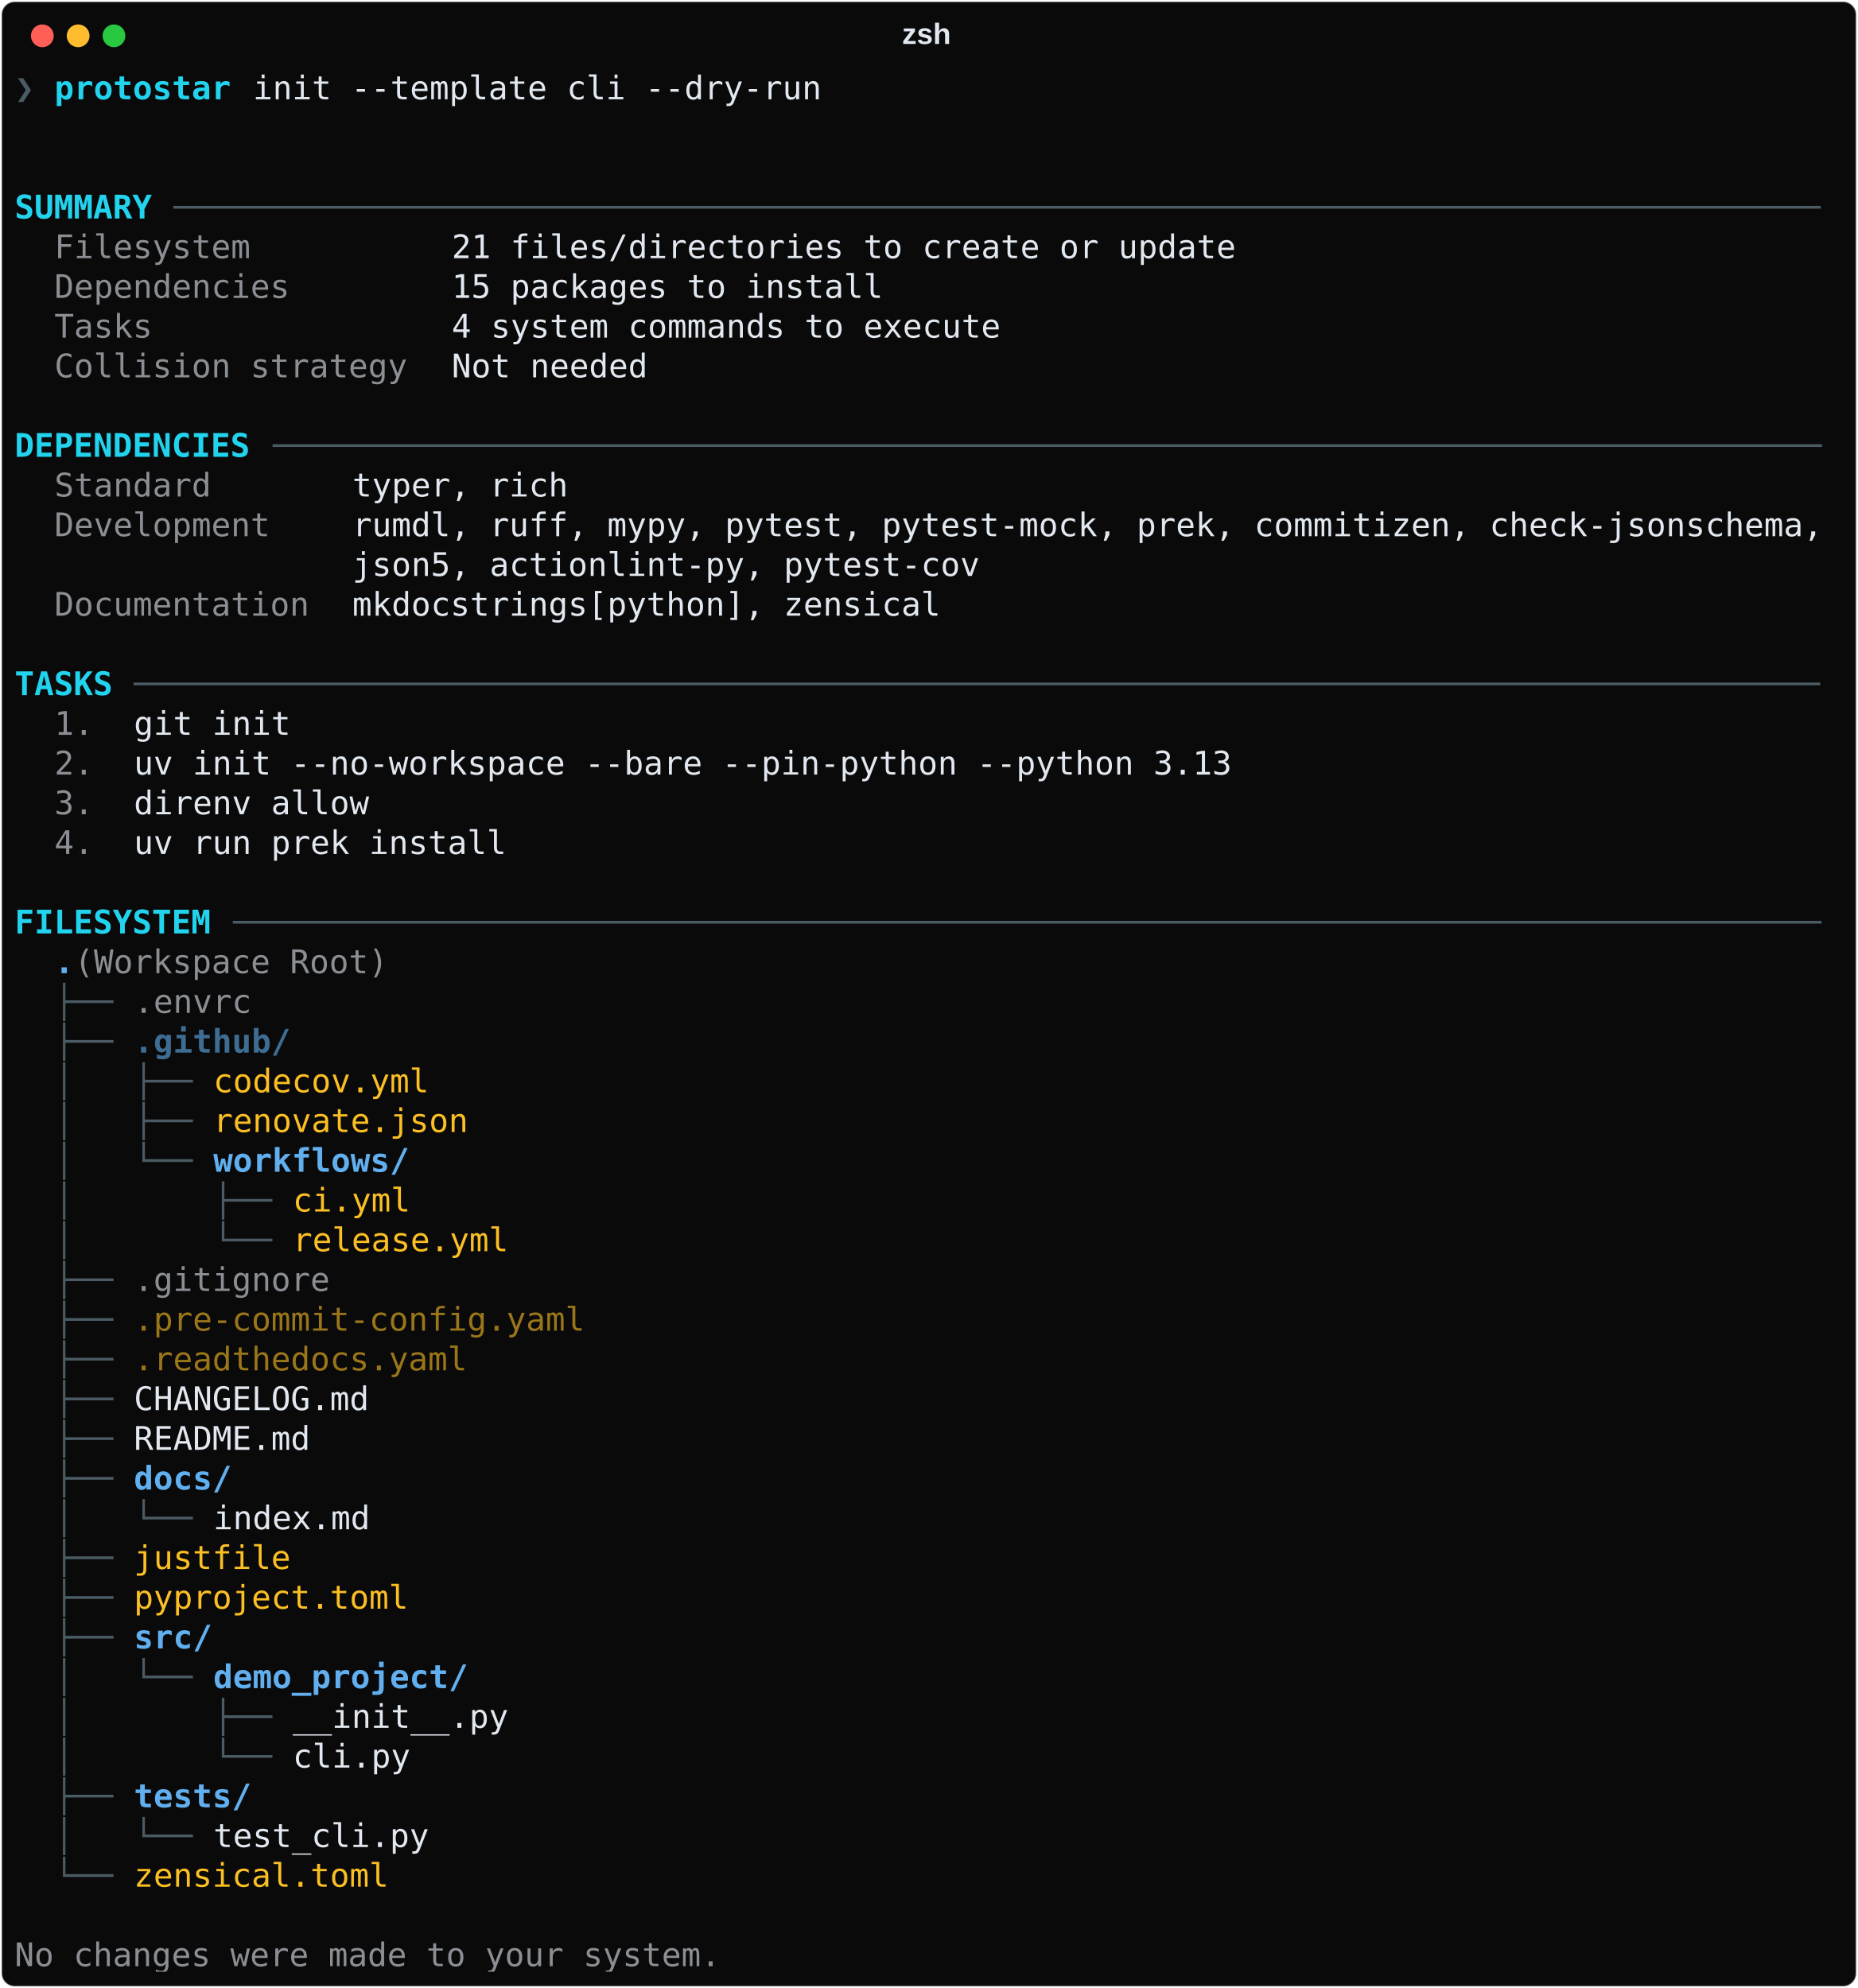
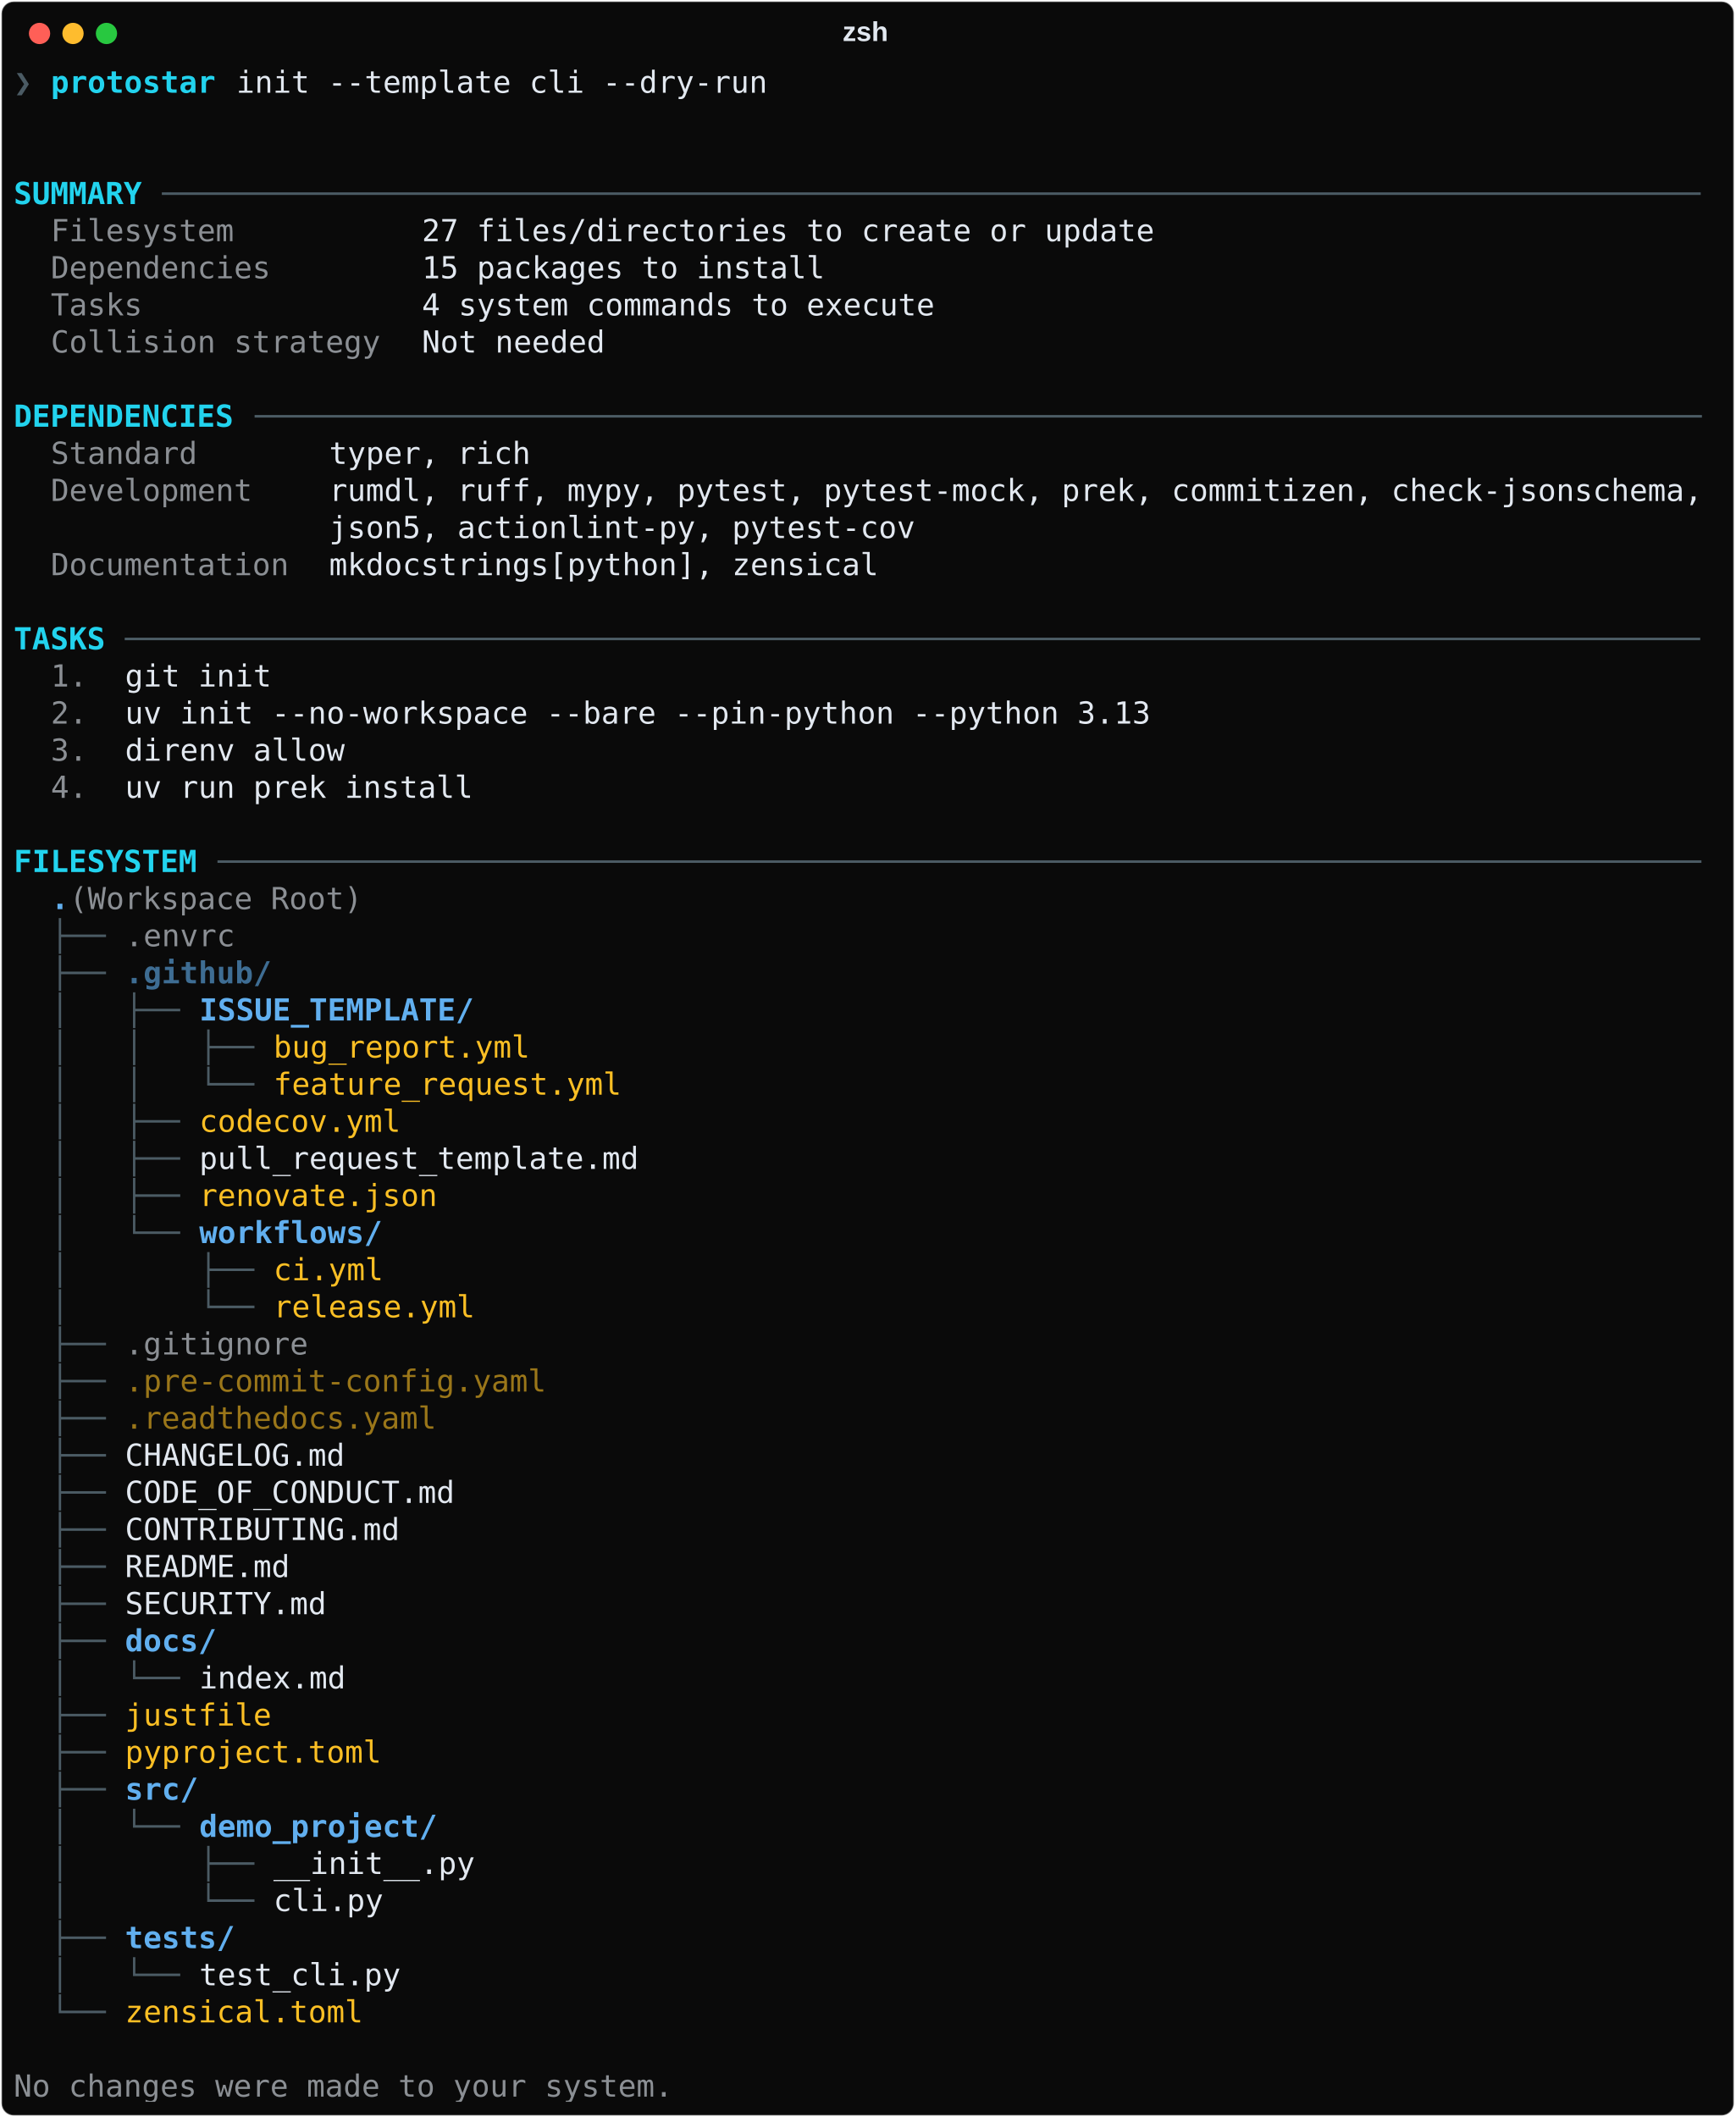
- <svg xmlns="http://www.w3.org/2000/svg" class="rich-terminal" viewBox="0 0 1141 1221.2">
+ <svg xmlns="http://www.w3.org/2000/svg" class="rich-terminal" viewBox="0 0 1141 1392.0">
  <style>

    @font-face {
        font-family: "Fira Code";
        src: local("FiraCode-Regular"),
                url("https://cdnjs.cloudflare.com/ajax/libs/firacode/6.2.0/woff2/FiraCode-Regular.woff2") format("woff2"),
                url("https://cdnjs.cloudflare.com/ajax/libs/firacode/6.2.0/woff/FiraCode-Regular.woff") format("woff");
        font-style: normal;
        font-weight: 400;
    }
    @font-face {
        font-family: "Fira Code";
        src: local("FiraCode-Bold"),
                url("https://cdnjs.cloudflare.com/ajax/libs/firacode/6.2.0/woff2/FiraCode-Bold.woff2") format("woff2"),
                url("https://cdnjs.cloudflare.com/ajax/libs/firacode/6.2.0/woff/FiraCode-Bold.woff") format("woff");
        font-style: bold;
        font-weight: 700;
    }

    .cli_dry_run-matrix {
        font-family: Fira Code, monospace;
        font-size: 20px;
        line-height: 24.4px;
        font-variant-east-asian: full-width;
    }

    .cli_dry_run-title {
        font-size: 18px;
        font-weight: bold;
        font-family: arial;
    }

    .cli_dry_run-r1 { fill: #4b5b64 }
.cli_dry_run-r2 { fill: #22d3ee;font-weight: bold }
.cli_dry_run-r3 { fill: #e2e8f0 }
.cli_dry_run-r4 { fill: #8b8f94 }
.cli_dry_run-r5 { fill: #61afef;font-weight: bold }
.cli_dry_run-r6 { fill: #3e6d93;font-weight: bold }
.cli_dry_run-r7 { fill: #fbbf24 }
.cli_dry_run-r8 { fill: #9a7619 }
    </style>
  <defs>
    <clipPath id="cli_dry_run-clip-terminal">
-       <rect x="0" y="0" width="1121.4" height="1170.2" />
+       <rect x="0" y="0" width="1121.4" height="1341.0" />
    </clipPath>
    <clipPath id="cli_dry_run-line-0">
      <rect x="0" y="1.5" width="1122.4" height="24.65" />
    </clipPath>
    <clipPath id="cli_dry_run-line-1">
      <rect x="0" y="25.9" width="1122.4" height="24.65" />
    </clipPath>
    <clipPath id="cli_dry_run-line-2">
      <rect x="0" y="50.3" width="1122.4" height="24.65" />
    </clipPath>
    <clipPath id="cli_dry_run-line-3">
      <rect x="0" y="74.7" width="1122.4" height="24.65" />
    </clipPath>
    <clipPath id="cli_dry_run-line-4">
      <rect x="0" y="99.1" width="1122.4" height="24.65" />
    </clipPath>
    <clipPath id="cli_dry_run-line-5">
      <rect x="0" y="123.5" width="1122.4" height="24.65" />
    </clipPath>
    <clipPath id="cli_dry_run-line-6">
      <rect x="0" y="147.9" width="1122.4" height="24.65" />
    </clipPath>
    <clipPath id="cli_dry_run-line-7">
      <rect x="0" y="172.3" width="1122.4" height="24.65" />
    </clipPath>
    <clipPath id="cli_dry_run-line-8">
      <rect x="0" y="196.7" width="1122.4" height="24.65" />
    </clipPath>
    <clipPath id="cli_dry_run-line-9">
      <rect x="0" y="221.1" width="1122.4" height="24.65" />
    </clipPath>
    <clipPath id="cli_dry_run-line-10">
      <rect x="0" y="245.5" width="1122.4" height="24.65" />
    </clipPath>
    <clipPath id="cli_dry_run-line-11">
      <rect x="0" y="269.9" width="1122.4" height="24.65" />
    </clipPath>
    <clipPath id="cli_dry_run-line-12">
      <rect x="0" y="294.3" width="1122.4" height="24.65" />
    </clipPath>
    <clipPath id="cli_dry_run-line-13">
      <rect x="0" y="318.7" width="1122.4" height="24.65" />
    </clipPath>
    <clipPath id="cli_dry_run-line-14">
      <rect x="0" y="343.1" width="1122.4" height="24.65" />
    </clipPath>
    <clipPath id="cli_dry_run-line-15">
      <rect x="0" y="367.5" width="1122.4" height="24.65" />
    </clipPath>
    <clipPath id="cli_dry_run-line-16">
      <rect x="0" y="391.9" width="1122.4" height="24.65" />
    </clipPath>
    <clipPath id="cli_dry_run-line-17">
      <rect x="0" y="416.3" width="1122.4" height="24.65" />
    </clipPath>
    <clipPath id="cli_dry_run-line-18">
      <rect x="0" y="440.7" width="1122.4" height="24.65" />
    </clipPath>
    <clipPath id="cli_dry_run-line-19">
      <rect x="0" y="465.1" width="1122.4" height="24.65" />
    </clipPath>
    <clipPath id="cli_dry_run-line-20">
      <rect x="0" y="489.5" width="1122.4" height="24.65" />
    </clipPath>
    <clipPath id="cli_dry_run-line-21">
      <rect x="0" y="513.9" width="1122.4" height="24.65" />
    </clipPath>
    <clipPath id="cli_dry_run-line-22">
      <rect x="0" y="538.3" width="1122.4" height="24.65" />
    </clipPath>
    <clipPath id="cli_dry_run-line-23">
      <rect x="0" y="562.7" width="1122.4" height="24.65" />
    </clipPath>
    <clipPath id="cli_dry_run-line-24">
      <rect x="0" y="587.1" width="1122.4" height="24.65" />
    </clipPath>
    <clipPath id="cli_dry_run-line-25">
      <rect x="0" y="611.5" width="1122.4" height="24.65" />
    </clipPath>
    <clipPath id="cli_dry_run-line-26">
      <rect x="0" y="635.9" width="1122.4" height="24.65" />
    </clipPath>
    <clipPath id="cli_dry_run-line-27">
      <rect x="0" y="660.3" width="1122.4" height="24.65" />
    </clipPath>
    <clipPath id="cli_dry_run-line-28">
      <rect x="0" y="684.7" width="1122.4" height="24.65" />
    </clipPath>
    <clipPath id="cli_dry_run-line-29">
      <rect x="0" y="709.1" width="1122.4" height="24.65" />
    </clipPath>
    <clipPath id="cli_dry_run-line-30">
      <rect x="0" y="733.5" width="1122.4" height="24.65" />
    </clipPath>
    <clipPath id="cli_dry_run-line-31">
      <rect x="0" y="757.9" width="1122.4" height="24.65" />
    </clipPath>
    <clipPath id="cli_dry_run-line-32">
      <rect x="0" y="782.3" width="1122.4" height="24.65" />
    </clipPath>
    <clipPath id="cli_dry_run-line-33">
      <rect x="0" y="806.7" width="1122.4" height="24.65" />
    </clipPath>
    <clipPath id="cli_dry_run-line-34">
      <rect x="0" y="831.1" width="1122.4" height="24.65" />
    </clipPath>
    <clipPath id="cli_dry_run-line-35">
      <rect x="0" y="855.5" width="1122.4" height="24.65" />
    </clipPath>
    <clipPath id="cli_dry_run-line-36">
      <rect x="0" y="879.9" width="1122.4" height="24.65" />
    </clipPath>
    <clipPath id="cli_dry_run-line-37">
      <rect x="0" y="904.3" width="1122.4" height="24.65" />
    </clipPath>
    <clipPath id="cli_dry_run-line-38">
      <rect x="0" y="928.7" width="1122.4" height="24.65" />
    </clipPath>
    <clipPath id="cli_dry_run-line-39">
      <rect x="0" y="953.1" width="1122.4" height="24.65" />
    </clipPath>
    <clipPath id="cli_dry_run-line-40">
      <rect x="0" y="977.5" width="1122.4" height="24.65" />
    </clipPath>
    <clipPath id="cli_dry_run-line-41">
      <rect x="0" y="1001.9" width="1122.4" height="24.65" />
    </clipPath>
    <clipPath id="cli_dry_run-line-42">
      <rect x="0" y="1026.3" width="1122.4" height="24.65" />
    </clipPath>
    <clipPath id="cli_dry_run-line-43">
      <rect x="0" y="1050.7" width="1122.4" height="24.65" />
    </clipPath>
    <clipPath id="cli_dry_run-line-44">
      <rect x="0" y="1075.1" width="1122.4" height="24.65" />
    </clipPath>
    <clipPath id="cli_dry_run-line-45">
      <rect x="0" y="1099.5" width="1122.4" height="24.65" />
    </clipPath>
    <clipPath id="cli_dry_run-line-46">
      <rect x="0" y="1123.9" width="1122.4" height="24.65" />
    </clipPath>
+     <clipPath id="cli_dry_run-line-47">
+       <rect x="0" y="1148.3" width="1122.4" height="24.65" />
+     </clipPath>
+     <clipPath id="cli_dry_run-line-48">
+       <rect x="0" y="1172.7" width="1122.4" height="24.65" />
+     </clipPath>
+     <clipPath id="cli_dry_run-line-49">
+       <rect x="0" y="1197.1" width="1122.4" height="24.65" />
+     </clipPath>
+     <clipPath id="cli_dry_run-line-50">
+       <rect x="0" y="1221.5" width="1122.4" height="24.65" />
+     </clipPath>
+     <clipPath id="cli_dry_run-line-51">
+       <rect x="0" y="1245.9" width="1122.4" height="24.65" />
+     </clipPath>
+     <clipPath id="cli_dry_run-line-52">
+       <rect x="0" y="1270.3" width="1122.4" height="24.65" />
+     </clipPath>
+     <clipPath id="cli_dry_run-line-53">
+       <rect x="0" y="1294.7" width="1122.4" height="24.65" />
+     </clipPath>
  </defs>
-   <rect fill="#0a0a0a" stroke="rgba(255,255,255,0.35)" stroke-width="1" x="1" y="1" width="1139" height="1219.2" rx="8" />
+   <rect fill="#0a0a0a" stroke="rgba(255,255,255,0.35)" stroke-width="1" x="1" y="1" width="1139" height="1390" rx="8" />
  <text class="cli_dry_run-title" fill="#e2e8f0" text-anchor="middle" x="569" y="27">zsh</text>
  <g transform="translate(26,22)">
    <circle cx="0" cy="0" r="7" fill="#ff5f57" />
    <circle cx="22" cy="0" r="7" fill="#febc2e" />
    <circle cx="44" cy="0" r="7" fill="#28c840" />
  </g>
  <g transform="translate(9, 41)" clip-path="url(#cli_dry_run-clip-terminal)">
    <g class="cli_dry_run-matrix">
      <text class="cli_dry_run-r1" x="0" y="20" textLength="24.4" clip-path="url(#cli_dry_run-line-0)">❯ </text>
      <text class="cli_dry_run-r2" x="24.4" y="20" textLength="122" clip-path="url(#cli_dry_run-line-0)">protostar </text>
      <text class="cli_dry_run-r3" x="146.4" y="20" textLength="353.8" clip-path="url(#cli_dry_run-line-0)">init --template cli --dry-run</text>
      <text class="cli_dry_run-r3" x="1122.4" y="20" textLength="12.2" clip-path="url(#cli_dry_run-line-0)">
</text>
      <text class="cli_dry_run-r3" x="1122.4" y="44.4" textLength="12.2" clip-path="url(#cli_dry_run-line-1)">
</text>
      <text class="cli_dry_run-r3" x="1122.4" y="68.8" textLength="12.2" clip-path="url(#cli_dry_run-line-2)">
</text>
      <text class="cli_dry_run-r2" x="0" y="93.2" textLength="85.4" clip-path="url(#cli_dry_run-line-3)">SUMMARY</text>
      <text class="cli_dry_run-r1" x="97.6" y="93.2" textLength="1024.8" clip-path="url(#cli_dry_run-line-3)">────────────────────────────────────────────────────────────────────────────────────</text>
      <text class="cli_dry_run-r3" x="1122.4" y="93.2" textLength="12.2" clip-path="url(#cli_dry_run-line-3)">
</text>
      <text class="cli_dry_run-r4" x="24.4" y="117.6" textLength="219.6" clip-path="url(#cli_dry_run-line-4)">Filesystem        </text>
-       <text class="cli_dry_run-r3" x="268.4" y="117.6" textLength="488" clip-path="url(#cli_dry_run-line-4)">21 files/directories to create or update</text>
+       <text class="cli_dry_run-r3" x="268.4" y="117.6" textLength="488" clip-path="url(#cli_dry_run-line-4)">27 files/directories to create or update</text>
      <text class="cli_dry_run-r3" x="1122.4" y="117.6" textLength="12.2" clip-path="url(#cli_dry_run-line-4)">
</text>
      <text class="cli_dry_run-r4" x="24.4" y="142" textLength="219.6" clip-path="url(#cli_dry_run-line-5)">Dependencies      </text>
      <text class="cli_dry_run-r3" x="268.4" y="142" textLength="488" clip-path="url(#cli_dry_run-line-5)">15 packages to install                  </text>
      <text class="cli_dry_run-r3" x="1122.4" y="142" textLength="12.2" clip-path="url(#cli_dry_run-line-5)">
</text>
      <text class="cli_dry_run-r4" x="24.4" y="166.4" textLength="219.6" clip-path="url(#cli_dry_run-line-6)">Tasks             </text>
      <text class="cli_dry_run-r3" x="268.4" y="166.4" textLength="488" clip-path="url(#cli_dry_run-line-6)">4 system commands to execute            </text>
      <text class="cli_dry_run-r3" x="1122.4" y="166.4" textLength="12.2" clip-path="url(#cli_dry_run-line-6)">
</text>
      <text class="cli_dry_run-r4" x="24.4" y="190.8" textLength="219.6" clip-path="url(#cli_dry_run-line-7)">Collision strategy</text>
      <text class="cli_dry_run-r3" x="268.4" y="190.8" textLength="488" clip-path="url(#cli_dry_run-line-7)">Not needed                              </text>
      <text class="cli_dry_run-r3" x="1122.4" y="190.8" textLength="12.2" clip-path="url(#cli_dry_run-line-7)">
</text>
      <text class="cli_dry_run-r3" x="1122.4" y="215.2" textLength="12.2" clip-path="url(#cli_dry_run-line-8)">
</text>
      <text class="cli_dry_run-r2" x="0" y="239.6" textLength="146.4" clip-path="url(#cli_dry_run-line-9)">DEPENDENCIES</text>
      <text class="cli_dry_run-r1" x="158.6" y="239.6" textLength="963.8" clip-path="url(#cli_dry_run-line-9)">───────────────────────────────────────────────────────────────────────────────</text>
      <text class="cli_dry_run-r3" x="1122.4" y="239.6" textLength="12.2" clip-path="url(#cli_dry_run-line-9)">
</text>
      <text class="cli_dry_run-r4" x="24.4" y="264" textLength="158.6" clip-path="url(#cli_dry_run-line-10)">Standard     </text>
      <text class="cli_dry_run-r3" x="207.4" y="264" textLength="915" clip-path="url(#cli_dry_run-line-10)">typer, rich                                                                </text>
      <text class="cli_dry_run-r3" x="1122.4" y="264" textLength="12.2" clip-path="url(#cli_dry_run-line-10)">
</text>
      <text class="cli_dry_run-r4" x="24.4" y="288.4" textLength="158.6" clip-path="url(#cli_dry_run-line-11)">Development  </text>
      <text class="cli_dry_run-r3" x="207.4" y="288.4" textLength="915" clip-path="url(#cli_dry_run-line-11)">rumdl, ruff, mypy, pytest, pytest-mock, prek, commitizen, check-jsonschema,</text>
      <text class="cli_dry_run-r3" x="1122.4" y="288.4" textLength="12.2" clip-path="url(#cli_dry_run-line-11)">
</text>
      <text class="cli_dry_run-r3" x="207.4" y="312.8" textLength="915" clip-path="url(#cli_dry_run-line-12)">json5, actionlint-py, pytest-cov                                           </text>
      <text class="cli_dry_run-r3" x="1122.4" y="312.8" textLength="12.2" clip-path="url(#cli_dry_run-line-12)">
</text>
      <text class="cli_dry_run-r4" x="24.4" y="337.2" textLength="158.6" clip-path="url(#cli_dry_run-line-13)">Documentation</text>
      <text class="cli_dry_run-r3" x="207.4" y="337.2" textLength="915" clip-path="url(#cli_dry_run-line-13)">mkdocstrings[python], zensical                                             </text>
      <text class="cli_dry_run-r3" x="1122.4" y="337.2" textLength="12.2" clip-path="url(#cli_dry_run-line-13)">
</text>
      <text class="cli_dry_run-r3" x="1122.4" y="361.6" textLength="12.2" clip-path="url(#cli_dry_run-line-14)">
</text>
      <text class="cli_dry_run-r2" x="0" y="386" textLength="61" clip-path="url(#cli_dry_run-line-15)">TASKS</text>
      <text class="cli_dry_run-r1" x="73.2" y="386" textLength="1049.2" clip-path="url(#cli_dry_run-line-15)">──────────────────────────────────────────────────────────────────────────────────────</text>
      <text class="cli_dry_run-r3" x="1122.4" y="386" textLength="12.2" clip-path="url(#cli_dry_run-line-15)">
</text>
      <text class="cli_dry_run-r4" x="24.4" y="410.4" textLength="24.4" clip-path="url(#cli_dry_run-line-16)">1.</text>
      <text class="cli_dry_run-r3" x="73.2" y="410.4" textLength="683.2" clip-path="url(#cli_dry_run-line-16)">git init                                                </text>
      <text class="cli_dry_run-r3" x="1122.4" y="410.4" textLength="12.2" clip-path="url(#cli_dry_run-line-16)">
</text>
      <text class="cli_dry_run-r4" x="24.4" y="434.8" textLength="24.4" clip-path="url(#cli_dry_run-line-17)">2.</text>
      <text class="cli_dry_run-r3" x="73.2" y="434.8" textLength="683.2" clip-path="url(#cli_dry_run-line-17)">uv init --no-workspace --bare --pin-python --python 3.13</text>
      <text class="cli_dry_run-r3" x="1122.4" y="434.8" textLength="12.2" clip-path="url(#cli_dry_run-line-17)">
</text>
      <text class="cli_dry_run-r4" x="24.4" y="459.2" textLength="24.4" clip-path="url(#cli_dry_run-line-18)">3.</text>
      <text class="cli_dry_run-r3" x="73.2" y="459.2" textLength="683.2" clip-path="url(#cli_dry_run-line-18)">direnv allow                                            </text>
      <text class="cli_dry_run-r3" x="1122.4" y="459.2" textLength="12.2" clip-path="url(#cli_dry_run-line-18)">
</text>
      <text class="cli_dry_run-r4" x="24.4" y="483.6" textLength="24.4" clip-path="url(#cli_dry_run-line-19)">4.</text>
      <text class="cli_dry_run-r3" x="73.2" y="483.6" textLength="683.2" clip-path="url(#cli_dry_run-line-19)">uv run prek install                                     </text>
      <text class="cli_dry_run-r3" x="1122.4" y="483.6" textLength="12.2" clip-path="url(#cli_dry_run-line-19)">
</text>
      <text class="cli_dry_run-r3" x="1122.4" y="508" textLength="12.2" clip-path="url(#cli_dry_run-line-20)">
</text>
      <text class="cli_dry_run-r2" x="0" y="532.4" textLength="122" clip-path="url(#cli_dry_run-line-21)">FILESYSTEM</text>
      <text class="cli_dry_run-r1" x="134.2" y="532.4" textLength="988.2" clip-path="url(#cli_dry_run-line-21)">─────────────────────────────────────────────────────────────────────────────────</text>
      <text class="cli_dry_run-r3" x="1122.4" y="532.4" textLength="12.2" clip-path="url(#cli_dry_run-line-21)">
</text>
      <text class="cli_dry_run-r5" x="24.4" y="556.8" textLength="12.2" clip-path="url(#cli_dry_run-line-22)">.</text>
      <text class="cli_dry_run-r4" x="36.6" y="556.8" textLength="207.4" clip-path="url(#cli_dry_run-line-22)"> (Workspace Root)</text>
      <text class="cli_dry_run-r3" x="1122.4" y="556.8" textLength="12.2" clip-path="url(#cli_dry_run-line-22)">
</text>
      <text class="cli_dry_run-r1" x="24.4" y="581.2" textLength="48.8" clip-path="url(#cli_dry_run-line-23)">├── </text>
      <text class="cli_dry_run-r4" x="73.2" y="581.2" textLength="73.2" clip-path="url(#cli_dry_run-line-23)">.envrc</text>
      <text class="cli_dry_run-r3" x="1122.4" y="581.2" textLength="12.2" clip-path="url(#cli_dry_run-line-23)">
</text>
      <text class="cli_dry_run-r1" x="24.4" y="605.6" textLength="48.8" clip-path="url(#cli_dry_run-line-24)">├── </text>
      <text class="cli_dry_run-r6" x="73.2" y="605.6" textLength="97.6" clip-path="url(#cli_dry_run-line-24)">.github/</text>
      <text class="cli_dry_run-r3" x="1122.4" y="605.6" textLength="12.2" clip-path="url(#cli_dry_run-line-24)">
</text>
      <text class="cli_dry_run-r1" x="24.4" y="630" textLength="48.8" clip-path="url(#cli_dry_run-line-25)">│   </text>
      <text class="cli_dry_run-r1" x="73.2" y="630" textLength="48.8" clip-path="url(#cli_dry_run-line-25)">├── </text>
-       <text class="cli_dry_run-r7" x="122" y="630" textLength="134.2" clip-path="url(#cli_dry_run-line-25)">codecov.yml</text>
+       <text class="cli_dry_run-r5" x="122" y="630" textLength="183" clip-path="url(#cli_dry_run-line-25)">ISSUE_TEMPLATE/</text>
      <text class="cli_dry_run-r3" x="1122.4" y="630" textLength="12.2" clip-path="url(#cli_dry_run-line-25)">
</text>
      <text class="cli_dry_run-r1" x="24.4" y="654.4" textLength="48.8" clip-path="url(#cli_dry_run-line-26)">│   </text>
-       <text class="cli_dry_run-r1" x="73.2" y="654.4" textLength="48.8" clip-path="url(#cli_dry_run-line-26)">├── </text>
-       <text class="cli_dry_run-r7" x="122" y="654.4" textLength="158.6" clip-path="url(#cli_dry_run-line-26)">renovate.json</text>
+       <text class="cli_dry_run-r1" x="73.2" y="654.4" textLength="48.8" clip-path="url(#cli_dry_run-line-26)">│   </text>
+       <text class="cli_dry_run-r1" x="122" y="654.4" textLength="48.8" clip-path="url(#cli_dry_run-line-26)">├── </text>
+       <text class="cli_dry_run-r7" x="170.8" y="654.4" textLength="170.8" clip-path="url(#cli_dry_run-line-26)">bug_report.yml</text>
      <text class="cli_dry_run-r3" x="1122.4" y="654.4" textLength="12.2" clip-path="url(#cli_dry_run-line-26)">
</text>
      <text class="cli_dry_run-r1" x="24.4" y="678.8" textLength="48.8" clip-path="url(#cli_dry_run-line-27)">│   </text>
-       <text class="cli_dry_run-r1" x="73.2" y="678.8" textLength="48.8" clip-path="url(#cli_dry_run-line-27)">└── </text>
-       <text class="cli_dry_run-r5" x="122" y="678.8" textLength="122" clip-path="url(#cli_dry_run-line-27)">workflows/</text>
+       <text class="cli_dry_run-r1" x="73.2" y="678.8" textLength="48.8" clip-path="url(#cli_dry_run-line-27)">│   </text>
+       <text class="cli_dry_run-r1" x="122" y="678.8" textLength="48.8" clip-path="url(#cli_dry_run-line-27)">└── </text>
+       <text class="cli_dry_run-r7" x="170.8" y="678.8" textLength="231.8" clip-path="url(#cli_dry_run-line-27)">feature_request.yml</text>
      <text class="cli_dry_run-r3" x="1122.4" y="678.8" textLength="12.2" clip-path="url(#cli_dry_run-line-27)">
</text>
      <text class="cli_dry_run-r1" x="24.4" y="703.2" textLength="48.8" clip-path="url(#cli_dry_run-line-28)">│   </text>
-       <text class="cli_dry_run-r1" x="122" y="703.2" textLength="48.8" clip-path="url(#cli_dry_run-line-28)">├── </text>
-       <text class="cli_dry_run-r7" x="170.8" y="703.2" textLength="73.2" clip-path="url(#cli_dry_run-line-28)">ci.yml</text>
+       <text class="cli_dry_run-r1" x="73.2" y="703.2" textLength="48.8" clip-path="url(#cli_dry_run-line-28)">├── </text>
+       <text class="cli_dry_run-r7" x="122" y="703.2" textLength="134.2" clip-path="url(#cli_dry_run-line-28)">codecov.yml</text>
      <text class="cli_dry_run-r3" x="1122.4" y="703.2" textLength="12.2" clip-path="url(#cli_dry_run-line-28)">
</text>
      <text class="cli_dry_run-r1" x="24.4" y="727.6" textLength="48.8" clip-path="url(#cli_dry_run-line-29)">│   </text>
-       <text class="cli_dry_run-r1" x="122" y="727.6" textLength="48.8" clip-path="url(#cli_dry_run-line-29)">└── </text>
-       <text class="cli_dry_run-r7" x="170.8" y="727.6" textLength="134.2" clip-path="url(#cli_dry_run-line-29)">release.yml</text>
+       <text class="cli_dry_run-r1" x="73.2" y="727.6" textLength="48.8" clip-path="url(#cli_dry_run-line-29)">├── </text>
+       <text class="cli_dry_run-r3" x="122" y="727.6" textLength="292.8" clip-path="url(#cli_dry_run-line-29)">pull_request_template.md</text>
      <text class="cli_dry_run-r3" x="1122.4" y="727.6" textLength="12.2" clip-path="url(#cli_dry_run-line-29)">
</text>
-       <text class="cli_dry_run-r1" x="24.4" y="752" textLength="48.8" clip-path="url(#cli_dry_run-line-30)">├── </text>
-       <text class="cli_dry_run-r4" x="73.2" y="752" textLength="122" clip-path="url(#cli_dry_run-line-30)">.gitignore</text>
+       <text class="cli_dry_run-r1" x="24.4" y="752" textLength="48.8" clip-path="url(#cli_dry_run-line-30)">│   </text>
+       <text class="cli_dry_run-r1" x="73.2" y="752" textLength="48.8" clip-path="url(#cli_dry_run-line-30)">├── </text>
+       <text class="cli_dry_run-r7" x="122" y="752" textLength="158.6" clip-path="url(#cli_dry_run-line-30)">renovate.json</text>
      <text class="cli_dry_run-r3" x="1122.4" y="752" textLength="12.2" clip-path="url(#cli_dry_run-line-30)">
</text>
-       <text class="cli_dry_run-r1" x="24.4" y="776.4" textLength="48.8" clip-path="url(#cli_dry_run-line-31)">├── </text>
-       <text class="cli_dry_run-r8" x="73.2" y="776.4" textLength="280.6" clip-path="url(#cli_dry_run-line-31)">.pre-commit-config.yaml</text>
+       <text class="cli_dry_run-r1" x="24.4" y="776.4" textLength="48.8" clip-path="url(#cli_dry_run-line-31)">│   </text>
+       <text class="cli_dry_run-r1" x="73.2" y="776.4" textLength="48.8" clip-path="url(#cli_dry_run-line-31)">└── </text>
+       <text class="cli_dry_run-r5" x="122" y="776.4" textLength="122" clip-path="url(#cli_dry_run-line-31)">workflows/</text>
      <text class="cli_dry_run-r3" x="1122.4" y="776.4" textLength="12.2" clip-path="url(#cli_dry_run-line-31)">
</text>
-       <text class="cli_dry_run-r1" x="24.4" y="800.8" textLength="48.8" clip-path="url(#cli_dry_run-line-32)">├── </text>
-       <text class="cli_dry_run-r8" x="73.2" y="800.8" textLength="207.4" clip-path="url(#cli_dry_run-line-32)">.readthedocs.yaml</text>
+       <text class="cli_dry_run-r1" x="24.4" y="800.8" textLength="48.8" clip-path="url(#cli_dry_run-line-32)">│   </text>
+       <text class="cli_dry_run-r1" x="122" y="800.8" textLength="48.8" clip-path="url(#cli_dry_run-line-32)">├── </text>
+       <text class="cli_dry_run-r7" x="170.8" y="800.8" textLength="73.2" clip-path="url(#cli_dry_run-line-32)">ci.yml</text>
      <text class="cli_dry_run-r3" x="1122.4" y="800.8" textLength="12.2" clip-path="url(#cli_dry_run-line-32)">
</text>
-       <text class="cli_dry_run-r1" x="24.4" y="825.2" textLength="48.8" clip-path="url(#cli_dry_run-line-33)">├── </text>
-       <text class="cli_dry_run-r3" x="73.2" y="825.2" textLength="146.4" clip-path="url(#cli_dry_run-line-33)">CHANGELOG.md</text>
+       <text class="cli_dry_run-r1" x="24.4" y="825.2" textLength="48.8" clip-path="url(#cli_dry_run-line-33)">│   </text>
+       <text class="cli_dry_run-r1" x="122" y="825.2" textLength="48.8" clip-path="url(#cli_dry_run-line-33)">└── </text>
+       <text class="cli_dry_run-r7" x="170.8" y="825.2" textLength="134.2" clip-path="url(#cli_dry_run-line-33)">release.yml</text>
      <text class="cli_dry_run-r3" x="1122.4" y="825.2" textLength="12.2" clip-path="url(#cli_dry_run-line-33)">
</text>
      <text class="cli_dry_run-r1" x="24.4" y="849.6" textLength="48.8" clip-path="url(#cli_dry_run-line-34)">├── </text>
-       <text class="cli_dry_run-r3" x="73.2" y="849.6" textLength="109.8" clip-path="url(#cli_dry_run-line-34)">README.md</text>
+       <text class="cli_dry_run-r4" x="73.2" y="849.6" textLength="122" clip-path="url(#cli_dry_run-line-34)">.gitignore</text>
      <text class="cli_dry_run-r3" x="1122.4" y="849.6" textLength="12.2" clip-path="url(#cli_dry_run-line-34)">
</text>
      <text class="cli_dry_run-r1" x="24.4" y="874" textLength="48.8" clip-path="url(#cli_dry_run-line-35)">├── </text>
-       <text class="cli_dry_run-r5" x="73.2" y="874" textLength="61" clip-path="url(#cli_dry_run-line-35)">docs/</text>
+       <text class="cli_dry_run-r8" x="73.2" y="874" textLength="280.6" clip-path="url(#cli_dry_run-line-35)">.pre-commit-config.yaml</text>
      <text class="cli_dry_run-r3" x="1122.4" y="874" textLength="12.2" clip-path="url(#cli_dry_run-line-35)">
</text>
-       <text class="cli_dry_run-r1" x="24.4" y="898.4" textLength="48.8" clip-path="url(#cli_dry_run-line-36)">│   </text>
-       <text class="cli_dry_run-r1" x="73.2" y="898.4" textLength="48.8" clip-path="url(#cli_dry_run-line-36)">└── </text>
-       <text class="cli_dry_run-r3" x="122" y="898.4" textLength="97.6" clip-path="url(#cli_dry_run-line-36)">index.md</text>
+       <text class="cli_dry_run-r1" x="24.4" y="898.4" textLength="48.8" clip-path="url(#cli_dry_run-line-36)">├── </text>
+       <text class="cli_dry_run-r8" x="73.2" y="898.4" textLength="207.4" clip-path="url(#cli_dry_run-line-36)">.readthedocs.yaml</text>
      <text class="cli_dry_run-r3" x="1122.4" y="898.4" textLength="12.2" clip-path="url(#cli_dry_run-line-36)">
</text>
      <text class="cli_dry_run-r1" x="24.4" y="922.8" textLength="48.8" clip-path="url(#cli_dry_run-line-37)">├── </text>
-       <text class="cli_dry_run-r7" x="73.2" y="922.8" textLength="97.6" clip-path="url(#cli_dry_run-line-37)">justfile</text>
+       <text class="cli_dry_run-r3" x="73.2" y="922.8" textLength="146.4" clip-path="url(#cli_dry_run-line-37)">CHANGELOG.md</text>
      <text class="cli_dry_run-r3" x="1122.4" y="922.8" textLength="12.2" clip-path="url(#cli_dry_run-line-37)">
</text>
      <text class="cli_dry_run-r1" x="24.4" y="947.2" textLength="48.8" clip-path="url(#cli_dry_run-line-38)">├── </text>
-       <text class="cli_dry_run-r7" x="73.2" y="947.2" textLength="170.8" clip-path="url(#cli_dry_run-line-38)">pyproject.toml</text>
+       <text class="cli_dry_run-r3" x="73.2" y="947.2" textLength="219.6" clip-path="url(#cli_dry_run-line-38)">CODE_OF_CONDUCT.md</text>
      <text class="cli_dry_run-r3" x="1122.4" y="947.2" textLength="12.2" clip-path="url(#cli_dry_run-line-38)">
</text>
      <text class="cli_dry_run-r1" x="24.4" y="971.6" textLength="48.8" clip-path="url(#cli_dry_run-line-39)">├── </text>
-       <text class="cli_dry_run-r5" x="73.2" y="971.6" textLength="48.8" clip-path="url(#cli_dry_run-line-39)">src/</text>
+       <text class="cli_dry_run-r3" x="73.2" y="971.6" textLength="183" clip-path="url(#cli_dry_run-line-39)">CONTRIBUTING.md</text>
      <text class="cli_dry_run-r3" x="1122.4" y="971.6" textLength="12.2" clip-path="url(#cli_dry_run-line-39)">
</text>
-       <text class="cli_dry_run-r1" x="24.4" y="996" textLength="48.8" clip-path="url(#cli_dry_run-line-40)">│   </text>
-       <text class="cli_dry_run-r1" x="73.2" y="996" textLength="48.8" clip-path="url(#cli_dry_run-line-40)">└── </text>
-       <text class="cli_dry_run-r5" x="122" y="996" textLength="158.6" clip-path="url(#cli_dry_run-line-40)">demo_project/</text>
+       <text class="cli_dry_run-r1" x="24.4" y="996" textLength="48.8" clip-path="url(#cli_dry_run-line-40)">├── </text>
+       <text class="cli_dry_run-r3" x="73.2" y="996" textLength="109.8" clip-path="url(#cli_dry_run-line-40)">README.md</text>
      <text class="cli_dry_run-r3" x="1122.4" y="996" textLength="12.2" clip-path="url(#cli_dry_run-line-40)">
</text>
-       <text class="cli_dry_run-r1" x="24.4" y="1020.4" textLength="48.8" clip-path="url(#cli_dry_run-line-41)">│   </text>
-       <text class="cli_dry_run-r1" x="122" y="1020.4" textLength="48.8" clip-path="url(#cli_dry_run-line-41)">├── </text>
-       <text class="cli_dry_run-r3" x="170.8" y="1020.4" textLength="134.2" clip-path="url(#cli_dry_run-line-41)">__init__.py</text>
+       <text class="cli_dry_run-r1" x="24.4" y="1020.4" textLength="48.8" clip-path="url(#cli_dry_run-line-41)">├── </text>
+       <text class="cli_dry_run-r3" x="73.2" y="1020.4" textLength="134.2" clip-path="url(#cli_dry_run-line-41)">SECURITY.md</text>
      <text class="cli_dry_run-r3" x="1122.4" y="1020.4" textLength="12.2" clip-path="url(#cli_dry_run-line-41)">
</text>
-       <text class="cli_dry_run-r1" x="24.4" y="1044.8" textLength="48.8" clip-path="url(#cli_dry_run-line-42)">│   </text>
-       <text class="cli_dry_run-r1" x="122" y="1044.8" textLength="48.8" clip-path="url(#cli_dry_run-line-42)">└── </text>
-       <text class="cli_dry_run-r3" x="170.8" y="1044.8" textLength="73.2" clip-path="url(#cli_dry_run-line-42)">cli.py</text>
+       <text class="cli_dry_run-r1" x="24.4" y="1044.8" textLength="48.8" clip-path="url(#cli_dry_run-line-42)">├── </text>
+       <text class="cli_dry_run-r5" x="73.2" y="1044.8" textLength="61" clip-path="url(#cli_dry_run-line-42)">docs/</text>
      <text class="cli_dry_run-r3" x="1122.4" y="1044.8" textLength="12.2" clip-path="url(#cli_dry_run-line-42)">
</text>
-       <text class="cli_dry_run-r1" x="24.4" y="1069.2" textLength="48.8" clip-path="url(#cli_dry_run-line-43)">├── </text>
-       <text class="cli_dry_run-r5" x="73.2" y="1069.2" textLength="73.2" clip-path="url(#cli_dry_run-line-43)">tests/</text>
+       <text class="cli_dry_run-r1" x="24.4" y="1069.2" textLength="48.8" clip-path="url(#cli_dry_run-line-43)">│   </text>
+       <text class="cli_dry_run-r1" x="73.2" y="1069.2" textLength="48.8" clip-path="url(#cli_dry_run-line-43)">└── </text>
+       <text class="cli_dry_run-r3" x="122" y="1069.2" textLength="97.6" clip-path="url(#cli_dry_run-line-43)">index.md</text>
      <text class="cli_dry_run-r3" x="1122.4" y="1069.2" textLength="12.2" clip-path="url(#cli_dry_run-line-43)">
</text>
-       <text class="cli_dry_run-r1" x="24.4" y="1093.6" textLength="48.8" clip-path="url(#cli_dry_run-line-44)">│   </text>
-       <text class="cli_dry_run-r1" x="73.2" y="1093.6" textLength="48.8" clip-path="url(#cli_dry_run-line-44)">└── </text>
-       <text class="cli_dry_run-r3" x="122" y="1093.6" textLength="134.2" clip-path="url(#cli_dry_run-line-44)">test_cli.py</text>
+       <text class="cli_dry_run-r1" x="24.4" y="1093.6" textLength="48.8" clip-path="url(#cli_dry_run-line-44)">├── </text>
+       <text class="cli_dry_run-r7" x="73.2" y="1093.6" textLength="97.6" clip-path="url(#cli_dry_run-line-44)">justfile</text>
      <text class="cli_dry_run-r3" x="1122.4" y="1093.6" textLength="12.2" clip-path="url(#cli_dry_run-line-44)">
</text>
-       <text class="cli_dry_run-r1" x="24.4" y="1118" textLength="48.8" clip-path="url(#cli_dry_run-line-45)">└── </text>
-       <text class="cli_dry_run-r7" x="73.2" y="1118" textLength="158.6" clip-path="url(#cli_dry_run-line-45)">zensical.toml</text>
+       <text class="cli_dry_run-r1" x="24.4" y="1118" textLength="48.8" clip-path="url(#cli_dry_run-line-45)">├── </text>
+       <text class="cli_dry_run-r7" x="73.2" y="1118" textLength="170.8" clip-path="url(#cli_dry_run-line-45)">pyproject.toml</text>
      <text class="cli_dry_run-r3" x="1122.4" y="1118" textLength="12.2" clip-path="url(#cli_dry_run-line-45)">
</text>
+       <text class="cli_dry_run-r1" x="24.4" y="1142.4" textLength="48.8" clip-path="url(#cli_dry_run-line-46)">├── </text>
+       <text class="cli_dry_run-r5" x="73.2" y="1142.4" textLength="48.8" clip-path="url(#cli_dry_run-line-46)">src/</text>
      <text class="cli_dry_run-r3" x="1122.4" y="1142.4" textLength="12.2" clip-path="url(#cli_dry_run-line-46)">
</text>
-       <text class="cli_dry_run-r4" x="0" y="1166.8" textLength="439.2" clip-path="url(#cli_dry_run-line-47)">No changes were made to your system.</text>
+       <text class="cli_dry_run-r1" x="24.4" y="1166.8" textLength="48.8" clip-path="url(#cli_dry_run-line-47)">│   </text>
+       <text class="cli_dry_run-r1" x="73.2" y="1166.8" textLength="48.8" clip-path="url(#cli_dry_run-line-47)">└── </text>
+       <text class="cli_dry_run-r5" x="122" y="1166.8" textLength="158.6" clip-path="url(#cli_dry_run-line-47)">demo_project/</text>
      <text class="cli_dry_run-r3" x="1122.4" y="1166.8" textLength="12.2" clip-path="url(#cli_dry_run-line-47)">
+ </text>
+       <text class="cli_dry_run-r1" x="24.4" y="1191.2" textLength="48.8" clip-path="url(#cli_dry_run-line-48)">│   </text>
+       <text class="cli_dry_run-r1" x="122" y="1191.2" textLength="48.8" clip-path="url(#cli_dry_run-line-48)">├── </text>
+       <text class="cli_dry_run-r3" x="170.8" y="1191.2" textLength="134.2" clip-path="url(#cli_dry_run-line-48)">__init__.py</text>
+       <text class="cli_dry_run-r3" x="1122.4" y="1191.2" textLength="12.2" clip-path="url(#cli_dry_run-line-48)">
+ </text>
+       <text class="cli_dry_run-r1" x="24.4" y="1215.6" textLength="48.8" clip-path="url(#cli_dry_run-line-49)">│   </text>
+       <text class="cli_dry_run-r1" x="122" y="1215.6" textLength="48.8" clip-path="url(#cli_dry_run-line-49)">└── </text>
+       <text class="cli_dry_run-r3" x="170.8" y="1215.6" textLength="73.2" clip-path="url(#cli_dry_run-line-49)">cli.py</text>
+       <text class="cli_dry_run-r3" x="1122.4" y="1215.6" textLength="12.2" clip-path="url(#cli_dry_run-line-49)">
+ </text>
+       <text class="cli_dry_run-r1" x="24.4" y="1240" textLength="48.8" clip-path="url(#cli_dry_run-line-50)">├── </text>
+       <text class="cli_dry_run-r5" x="73.2" y="1240" textLength="73.2" clip-path="url(#cli_dry_run-line-50)">tests/</text>
+       <text class="cli_dry_run-r3" x="1122.4" y="1240" textLength="12.2" clip-path="url(#cli_dry_run-line-50)">
+ </text>
+       <text class="cli_dry_run-r1" x="24.4" y="1264.4" textLength="48.8" clip-path="url(#cli_dry_run-line-51)">│   </text>
+       <text class="cli_dry_run-r1" x="73.2" y="1264.4" textLength="48.8" clip-path="url(#cli_dry_run-line-51)">└── </text>
+       <text class="cli_dry_run-r3" x="122" y="1264.4" textLength="134.2" clip-path="url(#cli_dry_run-line-51)">test_cli.py</text>
+       <text class="cli_dry_run-r3" x="1122.4" y="1264.4" textLength="12.2" clip-path="url(#cli_dry_run-line-51)">
+ </text>
+       <text class="cli_dry_run-r1" x="24.4" y="1288.8" textLength="48.8" clip-path="url(#cli_dry_run-line-52)">└── </text>
+       <text class="cli_dry_run-r7" x="73.2" y="1288.8" textLength="158.6" clip-path="url(#cli_dry_run-line-52)">zensical.toml</text>
+       <text class="cli_dry_run-r3" x="1122.4" y="1288.8" textLength="12.2" clip-path="url(#cli_dry_run-line-52)">
+ </text>
+       <text class="cli_dry_run-r3" x="1122.4" y="1313.2" textLength="12.2" clip-path="url(#cli_dry_run-line-53)">
+ </text>
+       <text class="cli_dry_run-r4" x="0" y="1337.6" textLength="439.2" clip-path="url(#cli_dry_run-line-54)">No changes were made to your system.</text>
+       <text class="cli_dry_run-r3" x="1122.4" y="1337.6" textLength="12.2" clip-path="url(#cli_dry_run-line-54)">
</text>
    </g>
  </g>
</svg>
